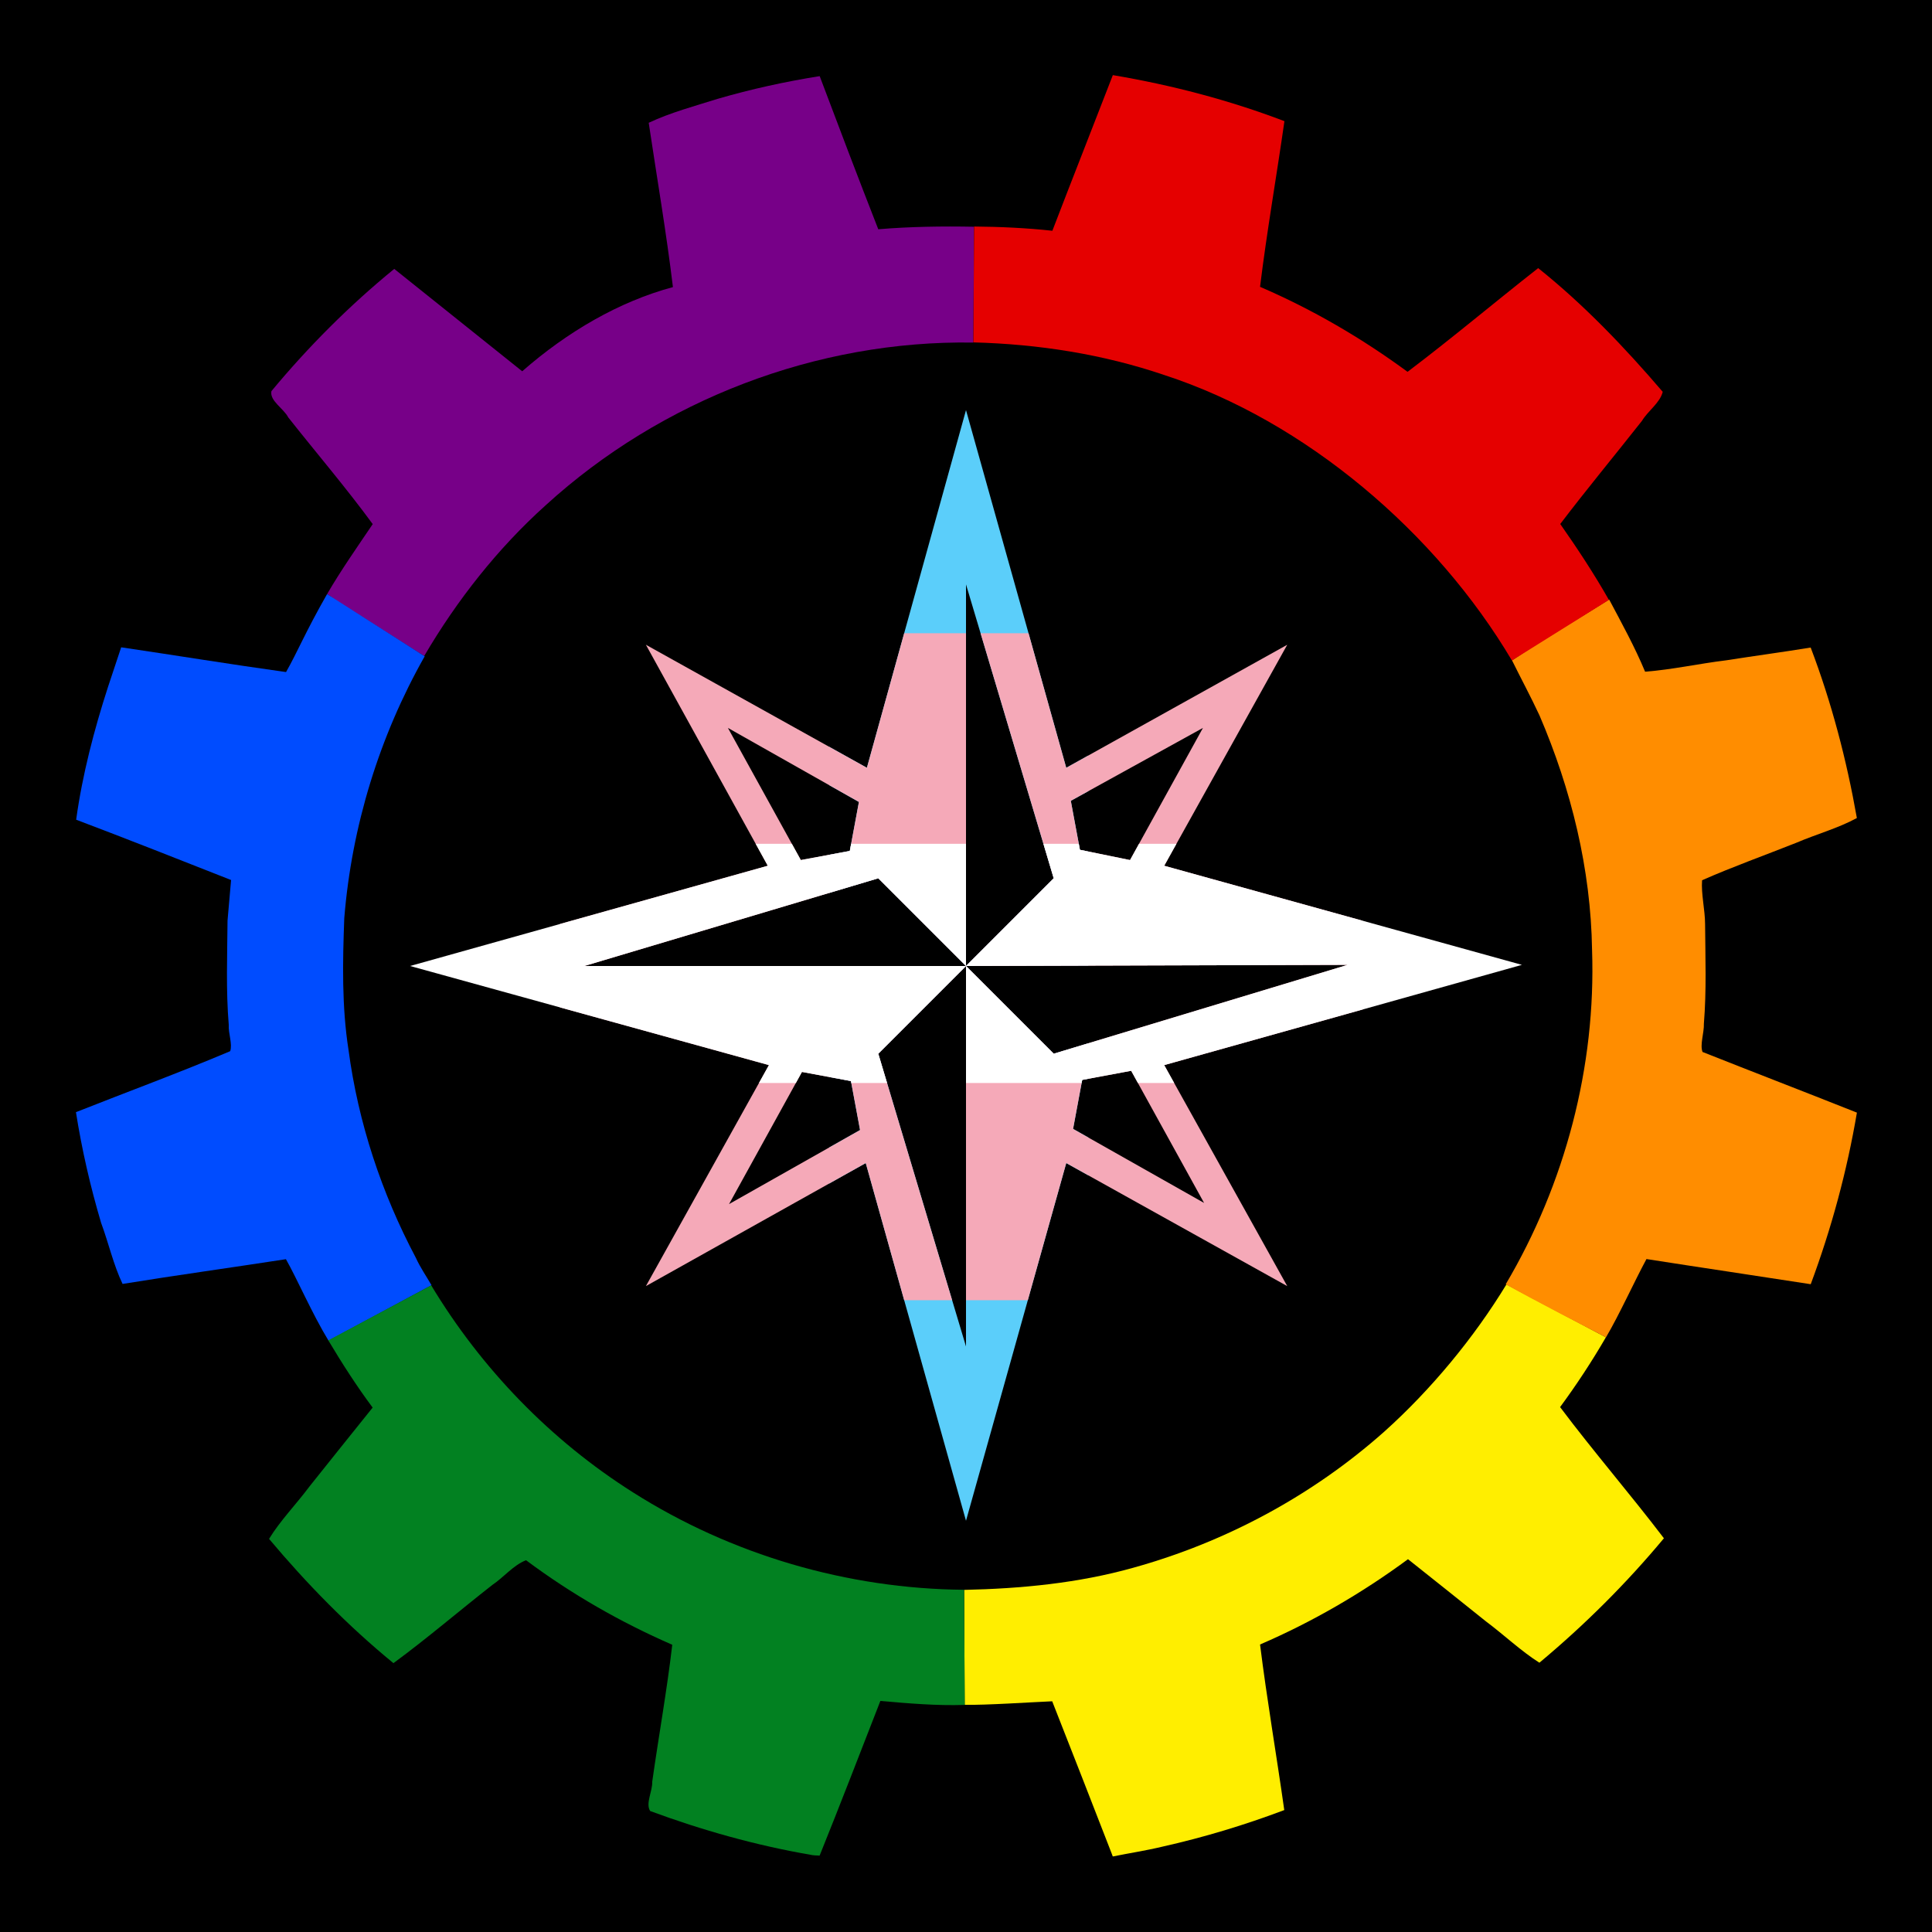
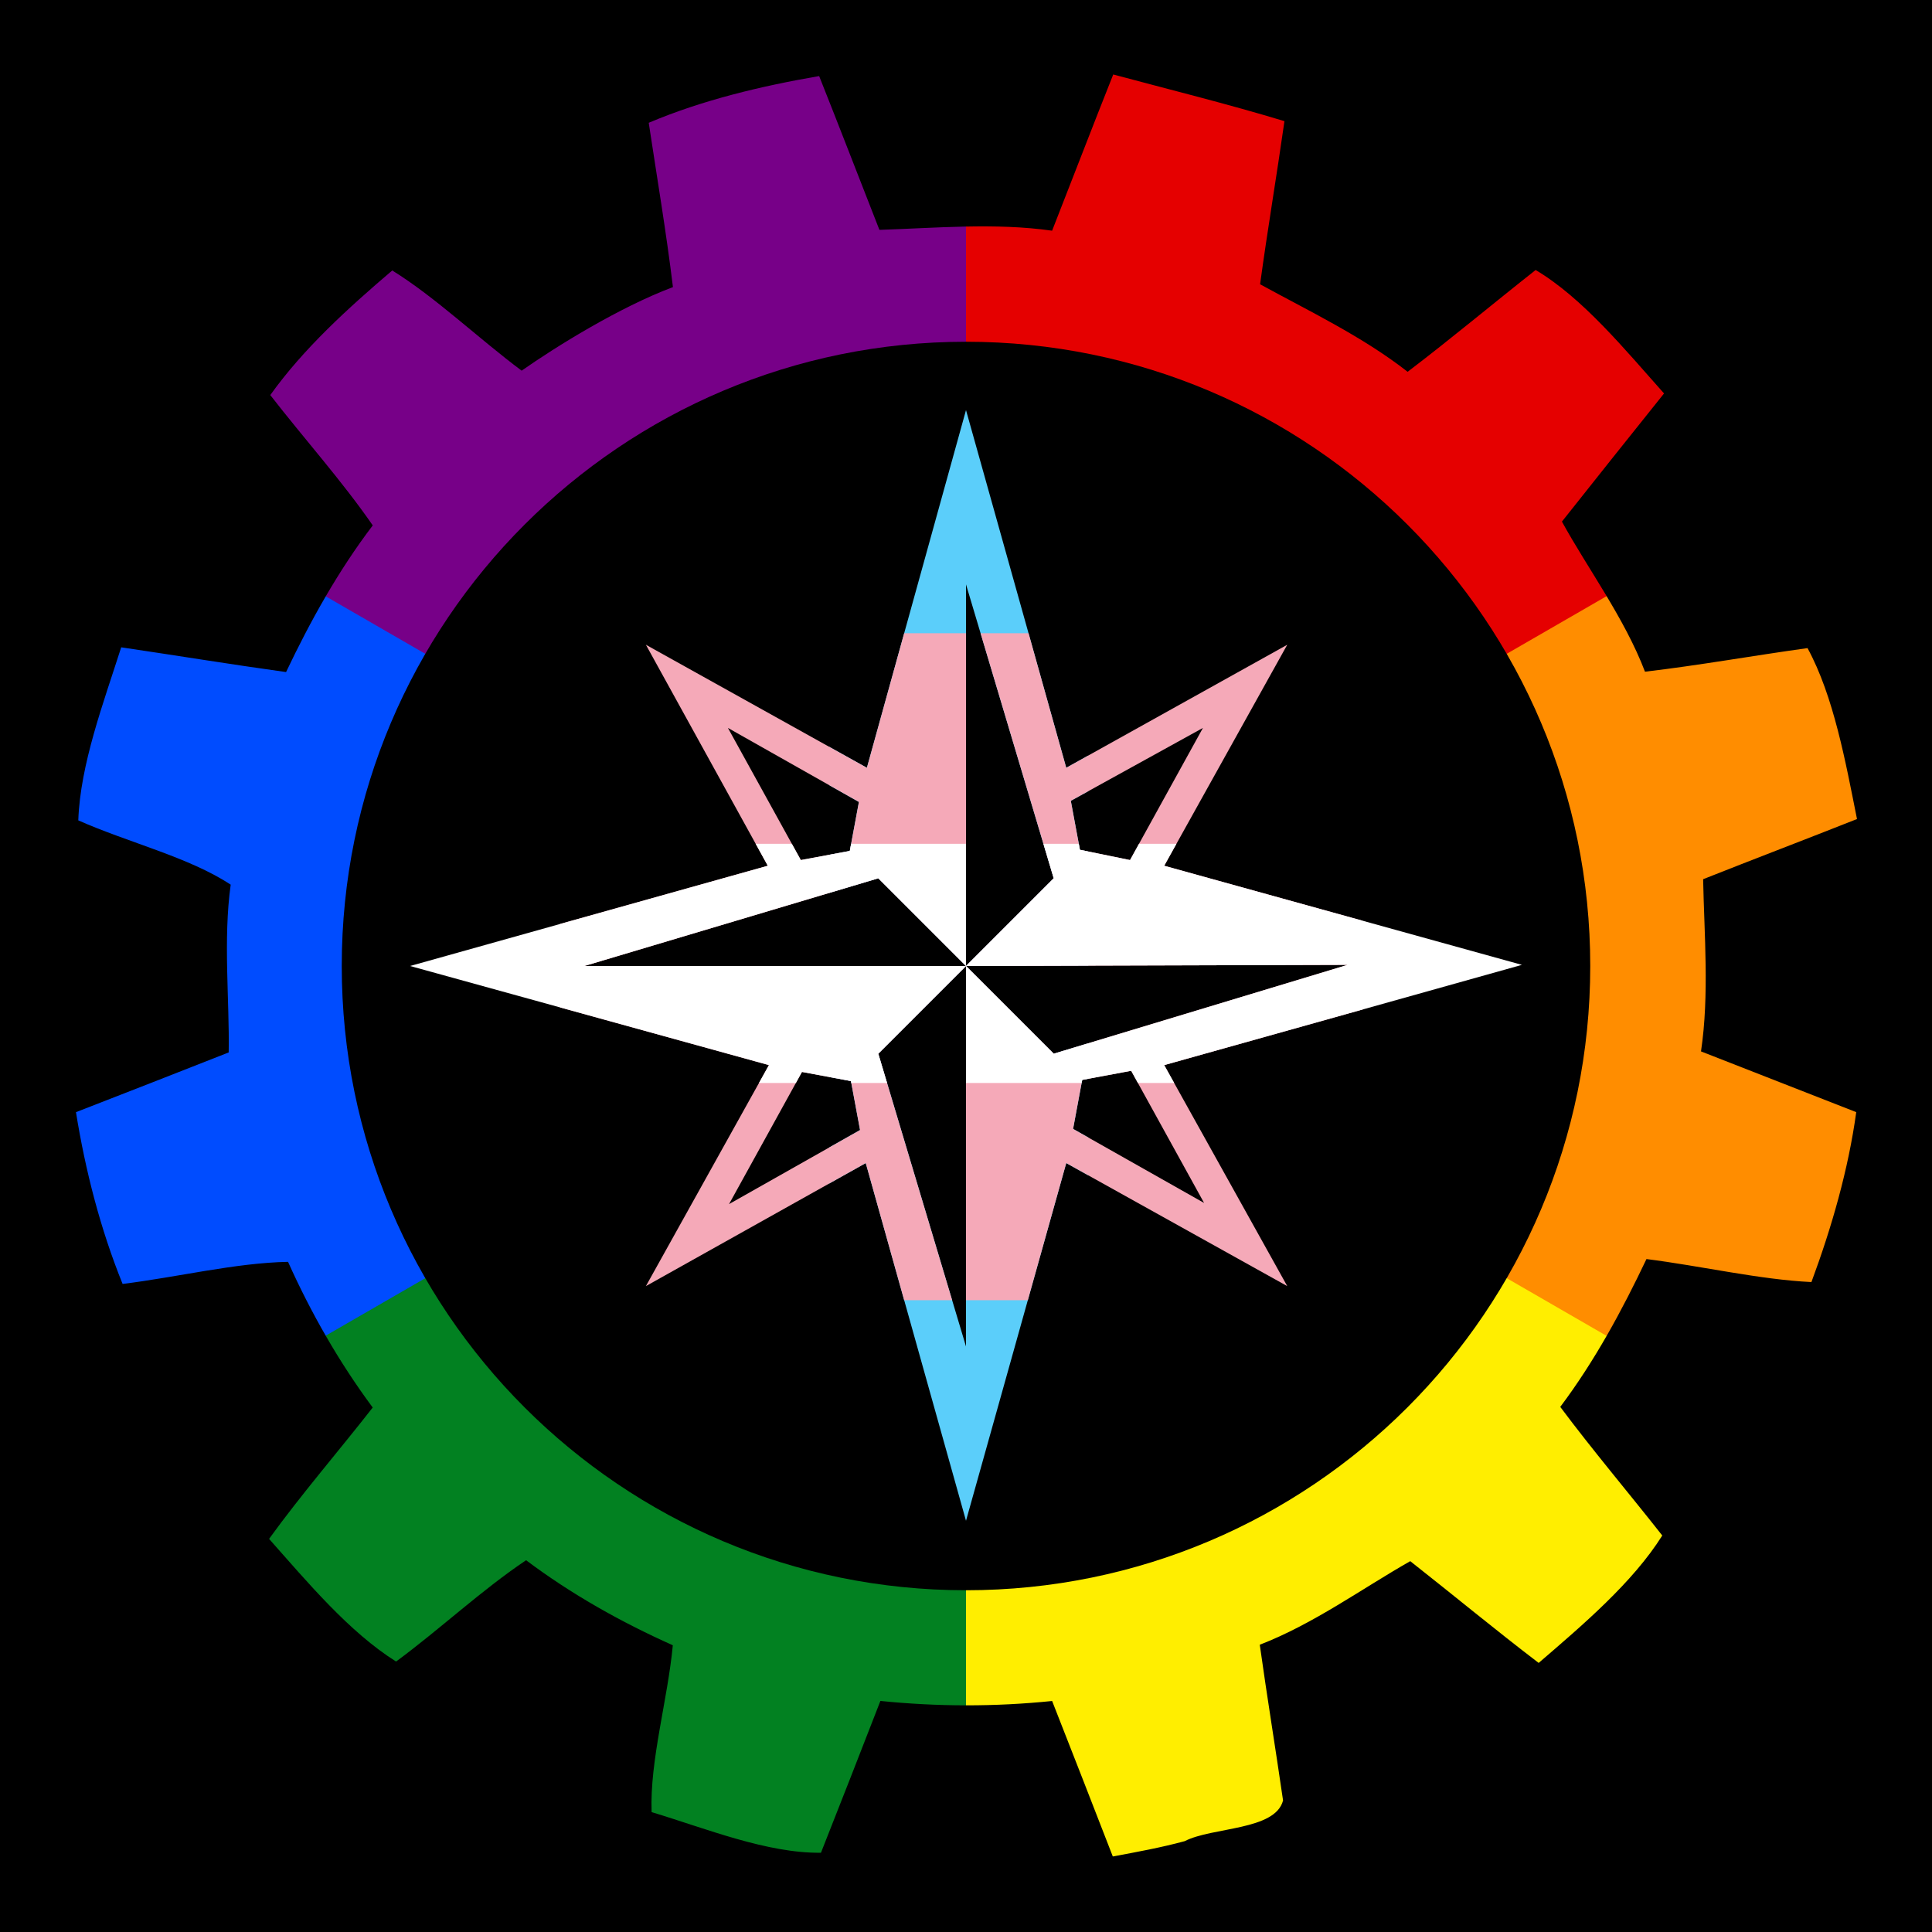
<svg xmlns="http://www.w3.org/2000/svg" width="424" height="424" version="1.1" id="svg1" xml:space="preserve">
  <defs>
    <clipPath id="compass-clip">
      <path id="compass-star" transform="matrix(2.5,0,0,2.5,87,86.75)" d="M29.1,29.2l6.4,11.6l4.3-0.8l0.8-4.3L29.1,29.2z M40.7,64.5l-0.8-4.3l-4.3-0.8L29.2,71L40.7,64.5z M70.9,70.9l-6.4-11.6l-4.3,0.8l-0.8,4.3L70.9,70.9z M64.4,40.8l6.4-11.6l-11.6,6.4l0.8,4.3L64.4,40.8z M67.4,58.8l10.8,19.4L58.8,67.4L50,98.8l-8.8-31.4L21.9,78.2l10.8-19.4L1.2,50.1l31.4-8.8L21.9,21.9l19.4,10.8L50,1.3l8.8,31.4l19.4-10.8L67.4,41.3L98.8,50L67.4,58.8zM57.7,57.8L83.5,50L50,50.1l7.7-7.7L50,16.6v33.5l-7.7-7.7l-25.8,7.7H50l-7.7,7.7L50,83.5V50.1L57.7,57.8z" />
    </clipPath>
+     <mask id="gear-mask">
+       <path id="gear-outer" d="M260 404.061c6.096-3.133 19.881-2.308 21.581-8.934-1.651-11.399-3.513-22.768-5.11-34.174 11.75-4.516 22.566-12.402 33.024-18.338 9.421 7.406 18.663 15.069 28.183 22.331 9.669-8.324 20.642-17.627 27.126-27.959-7.414-9.425-15.263-18.683-22.386-28.228 7.542-10.038 13.565-21.175 18.918-32.444 11.884 1.493 24.874 4.512 36.204 5.049 4.46-12.023 8.108-24.737 9.834-37.291-11.354-4.458-22.722-8.892-34.07-13.33 1.855-12.462.702-25.659.468-37.792 11.231-4.454 22.552-8.761 33.767-13.203-2.514-12.573-5.107-26.939-10.855-37.514-11.896 1.646-23.761 3.778-35.673 5.179-4.446-11.685-12.604-22.697-18.229-32.941 7.434-9.404 14.928-18.76 22.411-28.124-8.509-9.539-17.842-20.959-28.18-27.092-9.391 7.408-18.58 15.101-28.093 22.338-9.854-7.728-21.94-13.477-32.378-19.21 1.627-11.944 3.649-23.851 5.345-35.793-12.168-3.704-25.959-7.122-37.574-10.246-4.435 11.114-9.037 23.142-13.416 34.283-12.518-1.781-25.646-.571-37.901-.184-4.415-11.241-8.761-22.556-13.223-33.75-12.726 2.193-25.547 5.244-37.402 10.252 1.813 12.012 3.848 24.013 5.315 36.063-11.717 4.397-25.706 13.073-33.205 18.336-9.456-7.053-18.916-16.12-28.397-21.987-9.666 8.238-19.47 17.131-26.768 27.343 7.406 9.553 15.709 18.796 22.49 28.602-7.561 9.955-13.69 20.965-19.024 32.19-12.081-1.677-24.118-3.649-36.184-5.432-3.895 12.219-8.987 25.698-9.416 37.977 10.865 4.836 24.348 8.099 33.447 14.112-1.683 12.088-.242 25.317-.44 36.819-11.162 4.395-22.332 8.769-33.516 13.107 2.063 12.854 5.375 25.702 10.233 37.697 11.976-1.472 24.781-4.625 36.306-4.847 5.062 11.263 11.221 22.052 18.584 31.973-7.514 9.619-15.668 19.041-22.743 28.824 8.459 9.543 17.573 20.449 27.871 26.922 9.659-7.125 18.722-15.651 28.532-22.235 9.944 7.471 20.876 13.599 32.202 18.666-1.143 12.053-5.068 25.255-4.656 36.613 11.965 3.613 25.294 9.055 37.166 8.919 4.388-11.089 8.733-22.203 13.045-33.317 12.523 1.273 25.167 1.296 37.688.012 4.483 11.356 8.887 22.747 13.317 34.122 5.293-.99 10.586-1.947 15.786-3.364z" fill="#fff" />
+       <circle id="gear-inner" cx="212" cy="212" r="137" fill="#000" />
+     </mask>
  </defs>
  <rect id="bkg" width="424" height="424" />
  <g id="compass-trans" clip-path="url(#compass-clip)">
    <rect fill="#5BCEFA" id="trans-blue" width="56.862" height="248.326" x="181.978" y="87.215" />
    <rect fill="#F5A9B8" id="trans-pink" width="176.138" height="146.374" x="122.882" y="138.968" />
    <rect fill="#FFF" id="trans-white" width="260.098" height="52.489" x="87.754" y="185.186" />
  </g>
-   <g id="gear" transform="translate(136,73)">
-     <path fill="#FE0" d="m 107.956,333.734 c -4.317,-11.134 -8.665,-22.255 -13.038,-33.367 -4.678,0.199 -14.497,0.866 -19.207,0.774 l -0.118,-25.22 c 12.467,-0.272 25.075,-1.474 37.111,-4.86 20.317,-5.634 39.36,-15.874 55.123,-29.9 10.201,-9.153 19.652,-20.562 26.774,-32.28 l 5.248,2.797 16.581,8.806 c -3.065,5.286 -6.427,10.4 -10.049,15.32 7.341,9.777 15.372,19.057 22.784,28.788 -8.244,9.914 -17.425,19.046 -27.325,27.308 -4.066,-2.567 -7.806,-6.144 -11.756,-9.087 -5.676,-4.565 -11.381,-9.095 -17.082,-13.629 -10.072,7.426 -20.978,13.764 -32.47,18.72 1.513,12.134 3.608,24.22 5.316,36.339 -8.66,3.268 -17.643,5.985 -26.721,8.021 -3.606,0.868 -7.28,1.424 -10.914,2.161 l -0.139,-0.371 z" id="path64" />
-     <path fill="#FF8D00" d="m 213.427,218.92 c 0,0 -12.75,-6.546 -18.979,-10.072 13.034,-22.039 19.83,-47.787 18.947,-73.403 -0.265,-17.705 -4.565,-35.217 -11.539,-51.447 -1.896,-4.075 -4.035,-8.039 -6.024,-12.071 6.958,-4.639 14.219,-8.899 21.314,-13.359 2.766,5.215 5.621,10.387 7.89,15.845 5.957,-0.455 11.863,-1.781 17.813,-2.501 6.17,-0.969 12.362,-1.796 18.526,-2.801 4.604,12.106 7.883,24.669 10.136,37.416 -4.139,2.251 -8.9,3.549 -13.283,5.426 -6.888,2.737 -13.939,5.25 -20.687,8.229 -0.23,3.02 0.649,6.442 0.66,9.635 0.055,7.275 0.328,14.597 -0.265,21.855 0.067,1.989 -0.905,4.596 -0.297,6.194 11.273,4.472 22.622,8.834 33.881,13.313 -2.176,12.841 -5.597,25.455 -10.134,37.655 -12.012,-1.869 -24.04,-3.639 -36.051,-5.521 -2.707,5.021 -5.959,12.224 -8.882,17.18 z" id="path63" />
-     <path fill="#708" d="m -53.391,64.352 c -3.574,-2.371 -7.384,-4.456 -10.81,-7.005 3.069,-5.26 6.647,-10.36 10,-15.327 -5.818,-7.943 -12.382,-15.623 -18.543,-23.419 -0.98,-1.938 -4.124,-3.637 -3.688,-5.764 8.105,-9.76 17.125,-18.8 26.955,-26.824 L -21.395,8.481 C -11.541,-0.169 -0.096,-6.836 11.682,-9.992 10.229,-22.043 8.159,-34.041 6.367,-46.055 c 4.764,-2.239 10.065,-3.662 15.14,-5.255 7.339,-2.137 14.844,-3.783 22.382,-4.981 4.287,11.383 8.428,22.279 12.859,33.606 6.862,-0.582 14.114,-0.687 21.007,-0.553 L 77.606,2.181 C 43.308,1.621 9.104,14.757 -16.215,37.861 -26.797,47.375 -35.736,58.752 -42.9,70.965 c -3.513,-2.16 -6.993,-4.417 -10.492,-6.614 z" id="path62" />
-     <path fill="#E50000" d="M 195.806,71.949 C 179.203,43.919 150.543,19.4 119.546,9.314 106.043,4.718 91.858,2.513 77.622,2.142 l 0.152,-25.429 c 5.697,0.048 11.516,0.315 17.18,0.929 4.371,-11.404 8.875,-22.77 13.272,-34.156 12.841,2.164 25.484,5.466 37.657,10.104 -1.73,12.123 -3.857,24.216 -5.35,36.356 11.462,4.937 22.318,11.262 32.371,18.655 9.728,-7.349 19.07,-15.233 28.671,-22.762 10.046,8.033 18.972,17.393 27.329,27.148 -0.597,2.445 -3.221,4.15 -4.552,6.366 -5.952,7.559 -12.146,15.024 -17.938,22.647 3.708,5.283 7.471,10.998 10.677,16.653 z" id="path61" />
-     <path fill="#004CFF" d="m -63.907,221.219 c -3.587,-5.902 -6.952,-13.686 -9.342,-17.876 -11.944,1.849 -23.92,3.497 -35.851,5.43 -2.008,-4.189 -3.068,-8.982 -4.71,-13.403 -2.361,-7.96 -4.234,-16.089 -5.522,-24.294 11.274,-4.466 22.714,-8.664 33.852,-13.383 0.53,-1.587 -0.427,-3.893 -0.317,-5.769 -0.635,-7.607 -0.323,-15.278 -0.268,-22.901 0.259,-2.965 0.519,-5.929 0.778,-8.894 -11.317,-4.452 -22.63,-8.937 -33.999,-13.236 1.364,-9.896 3.925,-19.664 7.001,-29.175 0.959,-2.886 1.919,-5.773 2.878,-8.659 12.066,1.779 24.102,3.757 36.184,5.432 2.542,-4.466 4.138,-8.571 9.007,-17.12 l 21.418,13.661 c -9.969,17.592 -16.016,37.341 -17.649,57.495 -0.357,9.628 -0.56,19.35 0.936,28.908 2.124,15.94 7.255,31.433 14.786,45.627 0.952,2.102 2.275,4.001 3.427,5.994 z" id="path60" />
-     <path fill="#028121" d="m 41.844,334.047 c -11.99,-2.069 -23.788,-5.392 -35.161,-9.599 -1.06,-1.659 0.539,-4.362 0.457,-6.433 1.414,-10.004 3.244,-20.122 4.395,-30.053 -11.348,-4.943 -22.164,-11.144 -32.086,-18.551 -2.739,1.04 -4.895,3.74 -7.407,5.429 -7.263,5.675 -14.274,11.708 -21.696,17.158 -9.973,-8.165 -19.013,-17.414 -27.3,-27.274 2.453,-4.013 6.002,-7.641 8.876,-11.506 4.623,-5.766 9.213,-11.559 13.858,-17.306 -3.522,-4.73 -6.706,-9.694 -9.728,-14.755 7.527,-4.025 15.053,-8.05 22.58,-12.075 11.013,18.292 26.229,34.021 44.288,45.438 21.599,13.712 47.08,21.167 72.658,21.375 0.049,8.423 0.097,16.845 0.146,25.268 -6.187,0.203 -12.359,-0.332 -18.518,-0.871 -4.415,11.32 -8.782,22.673 -13.33,33.944 -0.68,-0.046 -1.365,-0.029 -2.032,-0.187 z" id="path59" />
+   <g id="gear" mask="url(#gear-mask)">
+     <path id="wedge-2" d="M212,212 433.702,74 433.702,350 Z" fill="#FF8D00" />
+     <path id="wedge-4" d="M212,212 222,468 -19.703,340 Z" fill="#028121" />
+     <path id="wedge-6" d="M212,212 -19.703,84 222,-44 Z" fill="#770088" />
+     <path id="wedge-1" d="M212,212 212,-44 433.702,84 Z" fill="#E50000" />
+     <path id="wedge-3" d="M212,212 433.702,340 212,468 Z" fill="#FE0" />
+     <path id="wedge-5" d="M212,212 -9.703,340 -9.703,84 Z" fill="#004CFF" />
  </g>
</svg>
